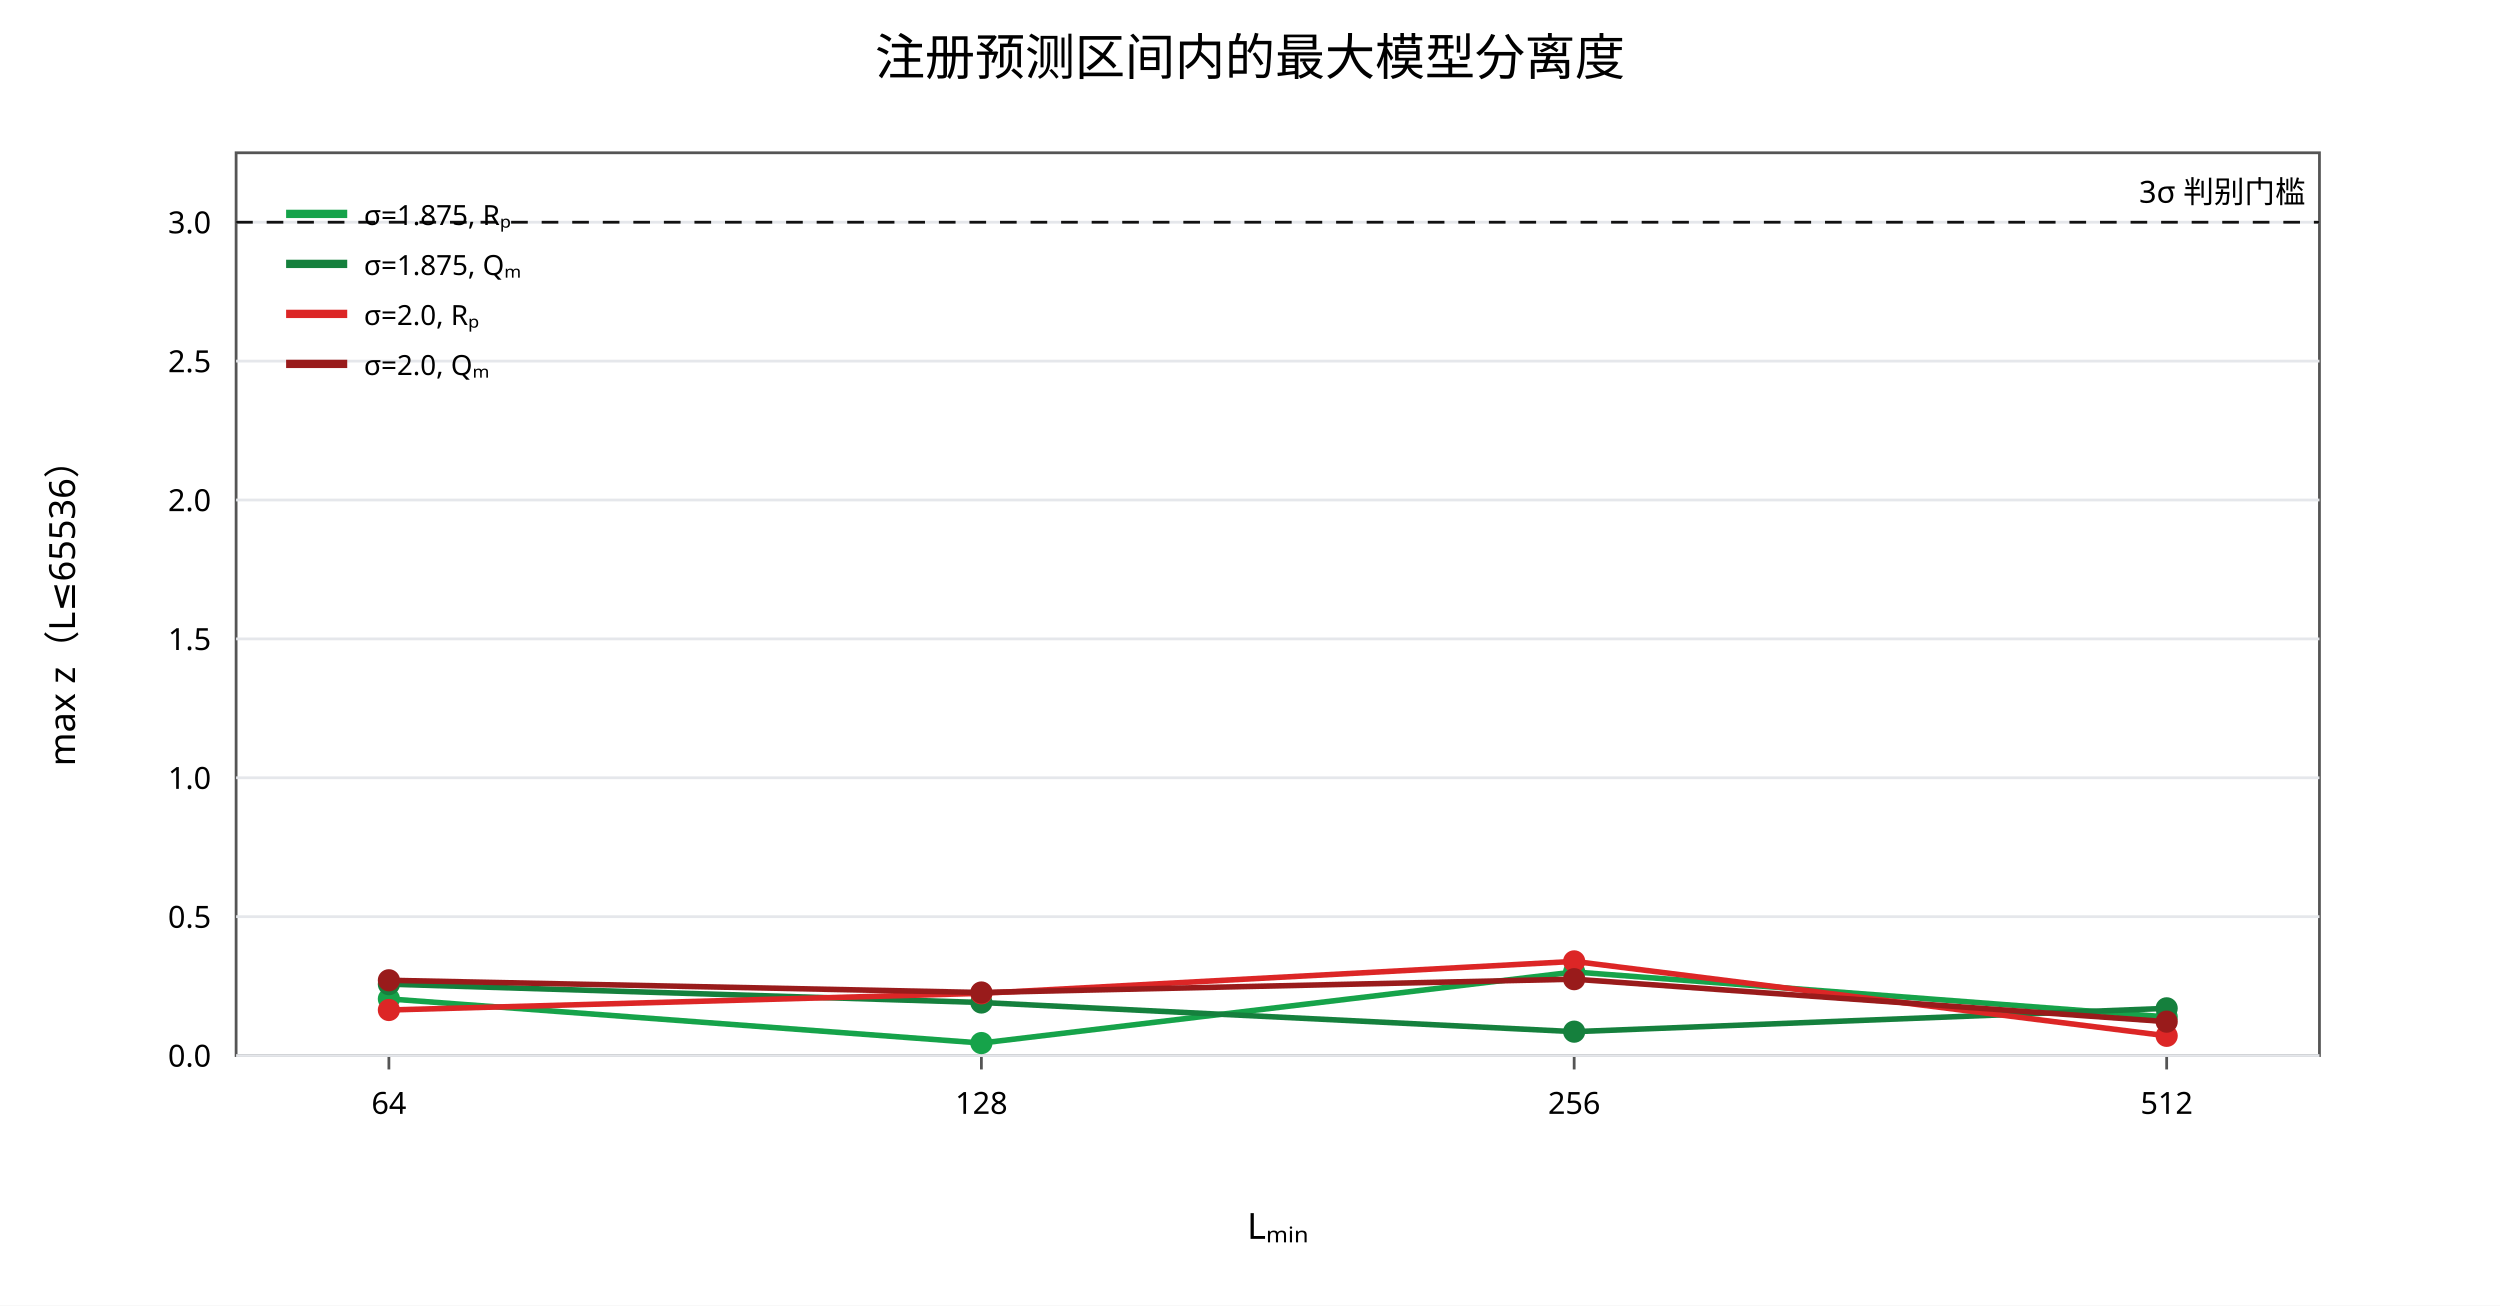
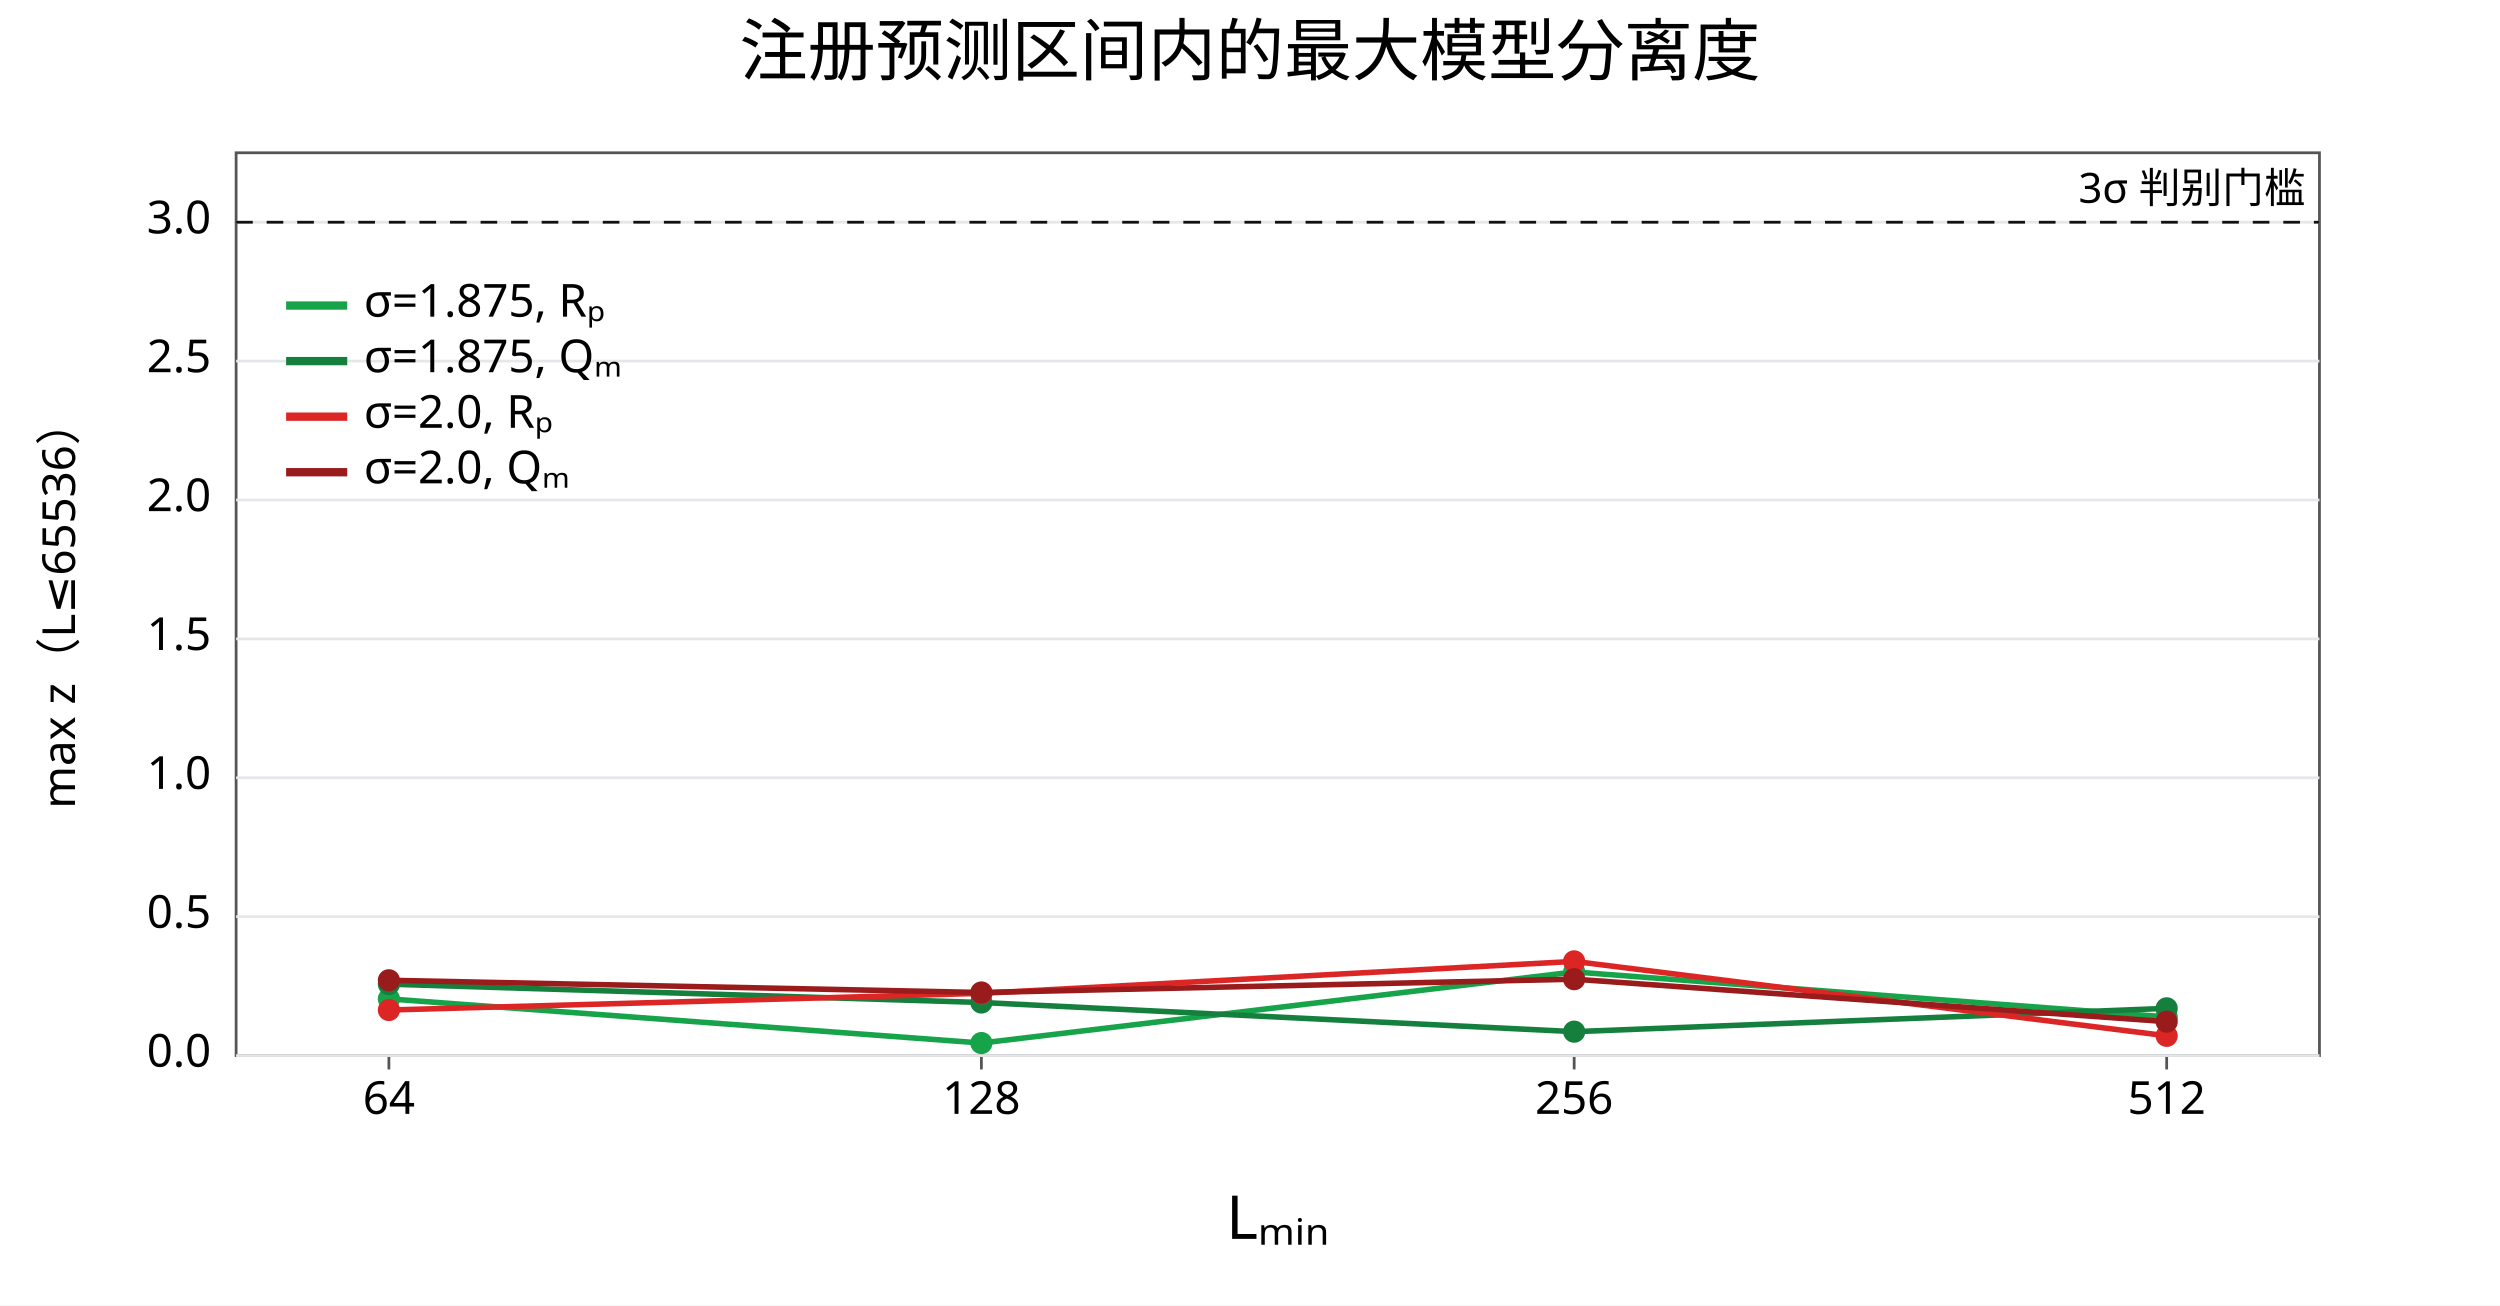
<svg xmlns="http://www.w3.org/2000/svg" width="900" height="470" viewBox="0 0 900 470">
  <rect width="100%" height="100%" fill="white" />
-   <text x="450" y="27" text-anchor="middle" font-family="sans-serif" font-size="18">注册预测区间内的最大模型分离度</text>
+   <text x="450" y="27" text-anchor="middle" font-family="sans-serif" font-size="24.5">注册预测区间内的最大模型分离度</text>
  <rect x="85" y="55" width="750" height="325" fill="none" stroke="#555" />
  <line x1="140.0" y1="380" x2="140.0" y2="385" stroke="#555" />
-   <text x="140.0" y="401" text-anchor="middle" font-family="sans-serif" font-size="11">64</text>
+   <text x="140.0" y="401" text-anchor="middle" font-family="sans-serif" font-size="16.4">64</text>
  <line x1="353.3" y1="380" x2="353.3" y2="385" stroke="#555" />
-   <text x="353.3" y="401" text-anchor="middle" font-family="sans-serif" font-size="11">128</text>
+   <text x="353.3" y="401" text-anchor="middle" font-family="sans-serif" font-size="16.4">128</text>
  <line x1="566.7" y1="380" x2="566.7" y2="385" stroke="#555" />
-   <text x="566.7" y="401" text-anchor="middle" font-family="sans-serif" font-size="11">256</text>
+   <text x="566.7" y="401" text-anchor="middle" font-family="sans-serif" font-size="16.4">256</text>
  <line x1="780.0" y1="380" x2="780.0" y2="385" stroke="#555" />
-   <text x="780.0" y="401" text-anchor="middle" font-family="sans-serif" font-size="11">512</text>
+   <text x="780.0" y="401" text-anchor="middle" font-family="sans-serif" font-size="16.4">512</text>
  <line x1="85" y1="380.0" x2="835" y2="380.0" stroke="#e5e7eb" />
-   <text x="76" y="384.0" text-anchor="end" font-family="sans-serif" font-size="11">0.0</text>
+   <text x="76" y="384.0" text-anchor="end" font-family="sans-serif" font-size="16.4">0.0</text>
  <line x1="85" y1="330.0" x2="835" y2="330.0" stroke="#e5e7eb" />
-   <text x="76" y="334.0" text-anchor="end" font-family="sans-serif" font-size="11">0.5</text>
+   <text x="76" y="334.0" text-anchor="end" font-family="sans-serif" font-size="16.4">0.5</text>
  <line x1="85" y1="280.0" x2="835" y2="280.0" stroke="#e5e7eb" />
-   <text x="76" y="284.0" text-anchor="end" font-family="sans-serif" font-size="11">1.0</text>
+   <text x="76" y="284.0" text-anchor="end" font-family="sans-serif" font-size="16.4">1.0</text>
  <line x1="85" y1="230.0" x2="835" y2="230.0" stroke="#e5e7eb" />
-   <text x="76" y="234.0" text-anchor="end" font-family="sans-serif" font-size="11">1.5</text>
+   <text x="76" y="234.0" text-anchor="end" font-family="sans-serif" font-size="16.4">1.5</text>
  <line x1="85" y1="180.0" x2="835" y2="180.0" stroke="#e5e7eb" />
-   <text x="76" y="184.0" text-anchor="end" font-family="sans-serif" font-size="11">2.0</text>
+   <text x="76" y="184.0" text-anchor="end" font-family="sans-serif" font-size="16.4">2.0</text>
  <line x1="85" y1="130.0" x2="835" y2="130.0" stroke="#e5e7eb" />
-   <text x="76" y="134.0" text-anchor="end" font-family="sans-serif" font-size="11">2.5</text>
+   <text x="76" y="134.0" text-anchor="end" font-family="sans-serif" font-size="16.4">2.5</text>
  <line x1="85" y1="80.0" x2="835" y2="80.0" stroke="#e5e7eb" />
-   <text x="76" y="84.0" text-anchor="end" font-family="sans-serif" font-size="11">3.0</text>
+   <text x="76" y="84.0" text-anchor="end" font-family="sans-serif" font-size="16.4">3.0</text>
  <line x1="85" y1="80.0" x2="835" y2="80.0" stroke="#111" stroke-dasharray="6,5" />
-   <text x="830" y="73.0" text-anchor="end" font-family="sans-serif" font-size="11">3σ 判别门槛</text>
-   <text x="460.0" y="446" text-anchor="middle" font-family="sans-serif" font-size="13">Lₘᵢₙ</text>
-   <text x="27" y="217.5" text-anchor="middle" font-family="sans-serif" font-size="13" transform="rotate(-90 27 217.5)">max z（L≤65536）</text>
+   <text x="830" y="73.0" text-anchor="end" font-family="sans-serif" font-size="15.0">3σ 判别门槛</text>
+   <text x="460.0" y="446" text-anchor="middle" font-family="sans-serif" font-size="21.8">Lₘᵢₙ</text>
+   <text x="27" y="217.5" text-anchor="middle" font-family="sans-serif" font-size="16.4" transform="rotate(-90 27 217.5)">max z（L≤65536）</text>
  <circle cx="140.0" cy="359.6" r="4" fill="#16a34a" />
  <circle cx="353.3" cy="375.5" r="4" fill="#16a34a" />
  <circle cx="566.7" cy="349.9" r="4" fill="#16a34a" />
  <circle cx="780.0" cy="366.1" r="4" fill="#16a34a" />
  <polyline points="140.0,359.6 353.3,375.5 566.7,349.9 780.0,366.1" fill="none" stroke="#16a34a" stroke-width="2" />
-   <line x1="103" y1="77" x2="125" y2="77" stroke="#16a34a" stroke-width="3" />
-   <text x="131" y="81" font-family="sans-serif" font-size="10">σ=1.875, Rₚ</text>
+   <line x1="103" y1="110" x2="125" y2="110" stroke="#16a34a" stroke-width="3" />
+   <text x="131" y="114" font-family="sans-serif" font-size="16.4">σ=1.875, Rₚ</text>
  <circle cx="140.0" cy="354.3" r="4" fill="#15803d" />
  <circle cx="353.3" cy="360.9" r="4" fill="#15803d" />
  <circle cx="566.7" cy="371.4" r="4" fill="#15803d" />
  <circle cx="780.0" cy="363.0" r="4" fill="#15803d" />
  <polyline points="140.0,354.3 353.3,360.9 566.7,371.4 780.0,363.0" fill="none" stroke="#15803d" stroke-width="2" />
-   <line x1="103" y1="95" x2="125" y2="95" stroke="#15803d" stroke-width="3" />
-   <text x="131" y="99" font-family="sans-serif" font-size="10">σ=1.875, Qₘ</text>
+   <line x1="103" y1="130" x2="125" y2="130" stroke="#15803d" stroke-width="3" />
+   <text x="131" y="134" font-family="sans-serif" font-size="16.4">σ=1.875, Qₘ</text>
  <circle cx="140.0" cy="363.6" r="4" fill="#dc2626" />
  <circle cx="353.3" cy="357.6" r="4" fill="#dc2626" />
  <circle cx="566.7" cy="346.1" r="4" fill="#dc2626" />
  <circle cx="780.0" cy="372.9" r="4" fill="#dc2626" />
  <polyline points="140.0,363.6 353.3,357.6 566.7,346.1 780.0,372.9" fill="none" stroke="#dc2626" stroke-width="2" />
-   <line x1="103" y1="113" x2="125" y2="113" stroke="#dc2626" stroke-width="3" />
-   <text x="131" y="117" font-family="sans-serif" font-size="10">σ=2.0, Rₚ</text>
+   <line x1="103" y1="150" x2="125" y2="150" stroke="#dc2626" stroke-width="3" />
+   <text x="131" y="154" font-family="sans-serif" font-size="16.4">σ=2.0, Rₚ</text>
  <circle cx="140.0" cy="352.9" r="4" fill="#991b1b" />
  <circle cx="353.3" cy="357.3" r="4" fill="#991b1b" />
  <circle cx="566.7" cy="352.5" r="4" fill="#991b1b" />
  <circle cx="780.0" cy="367.8" r="4" fill="#991b1b" />
  <polyline points="140.0,352.9 353.3,357.3 566.7,352.5 780.0,367.8" fill="none" stroke="#991b1b" stroke-width="2" />
-   <line x1="103" y1="131" x2="125" y2="131" stroke="#991b1b" stroke-width="3" />
-   <text x="131" y="135" font-family="sans-serif" font-size="10">σ=2.0, Qₘ</text>
+   <line x1="103" y1="170" x2="125" y2="170" stroke="#991b1b" stroke-width="3" />
+   <text x="131" y="174" font-family="sans-serif" font-size="16.4">σ=2.0, Qₘ</text>
</svg>
